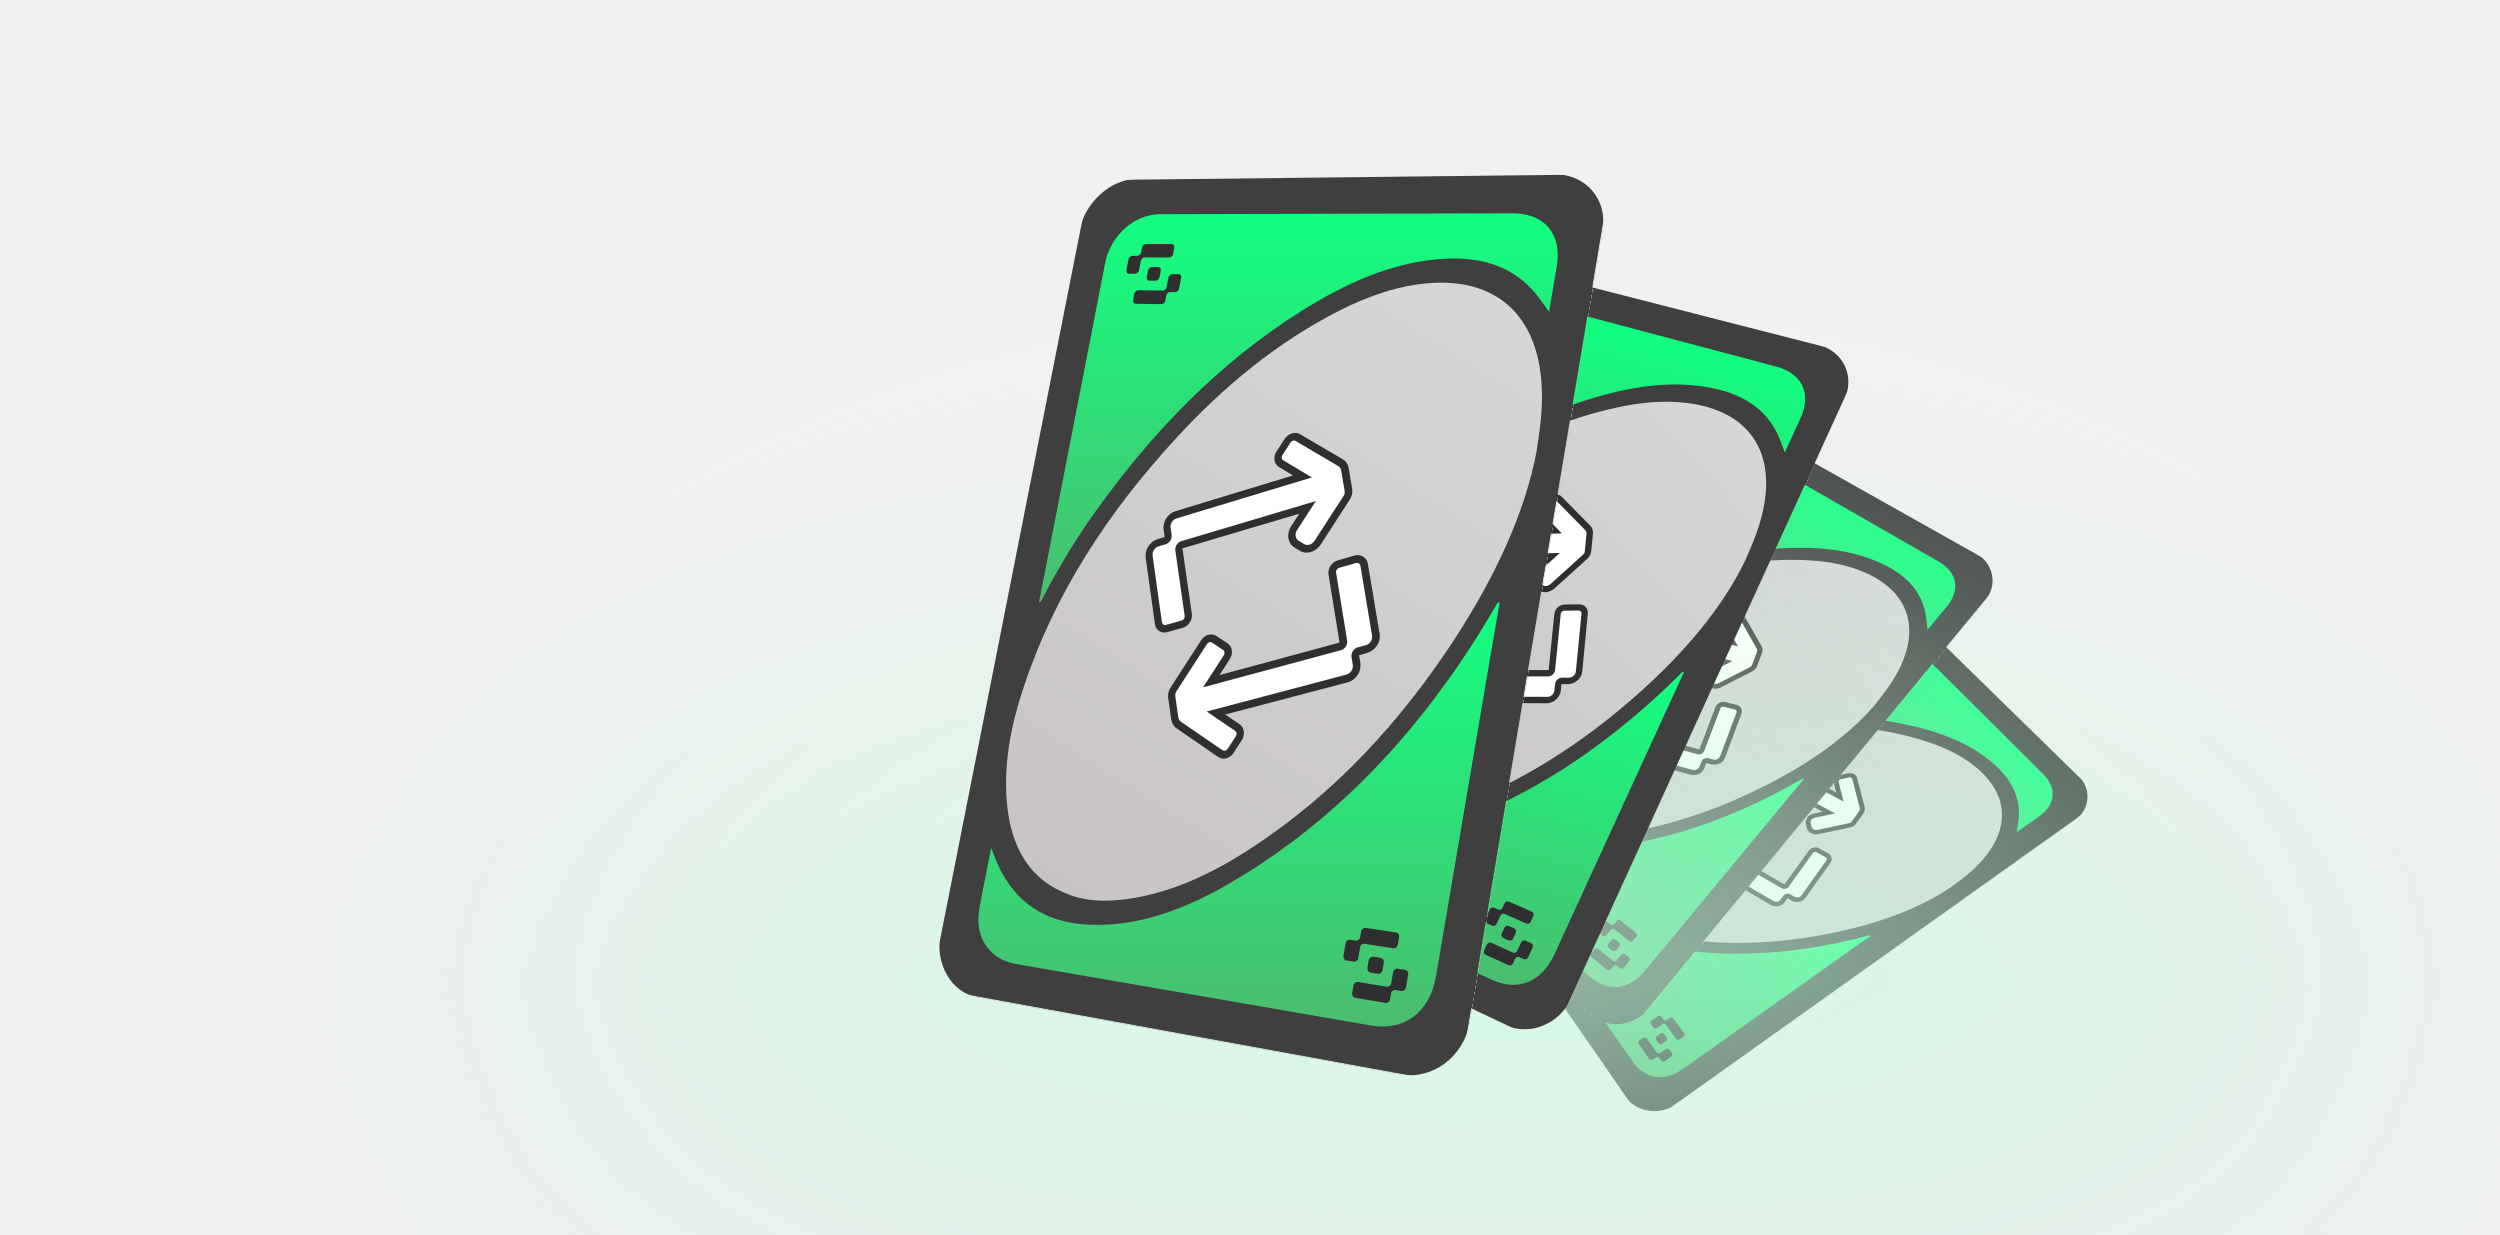
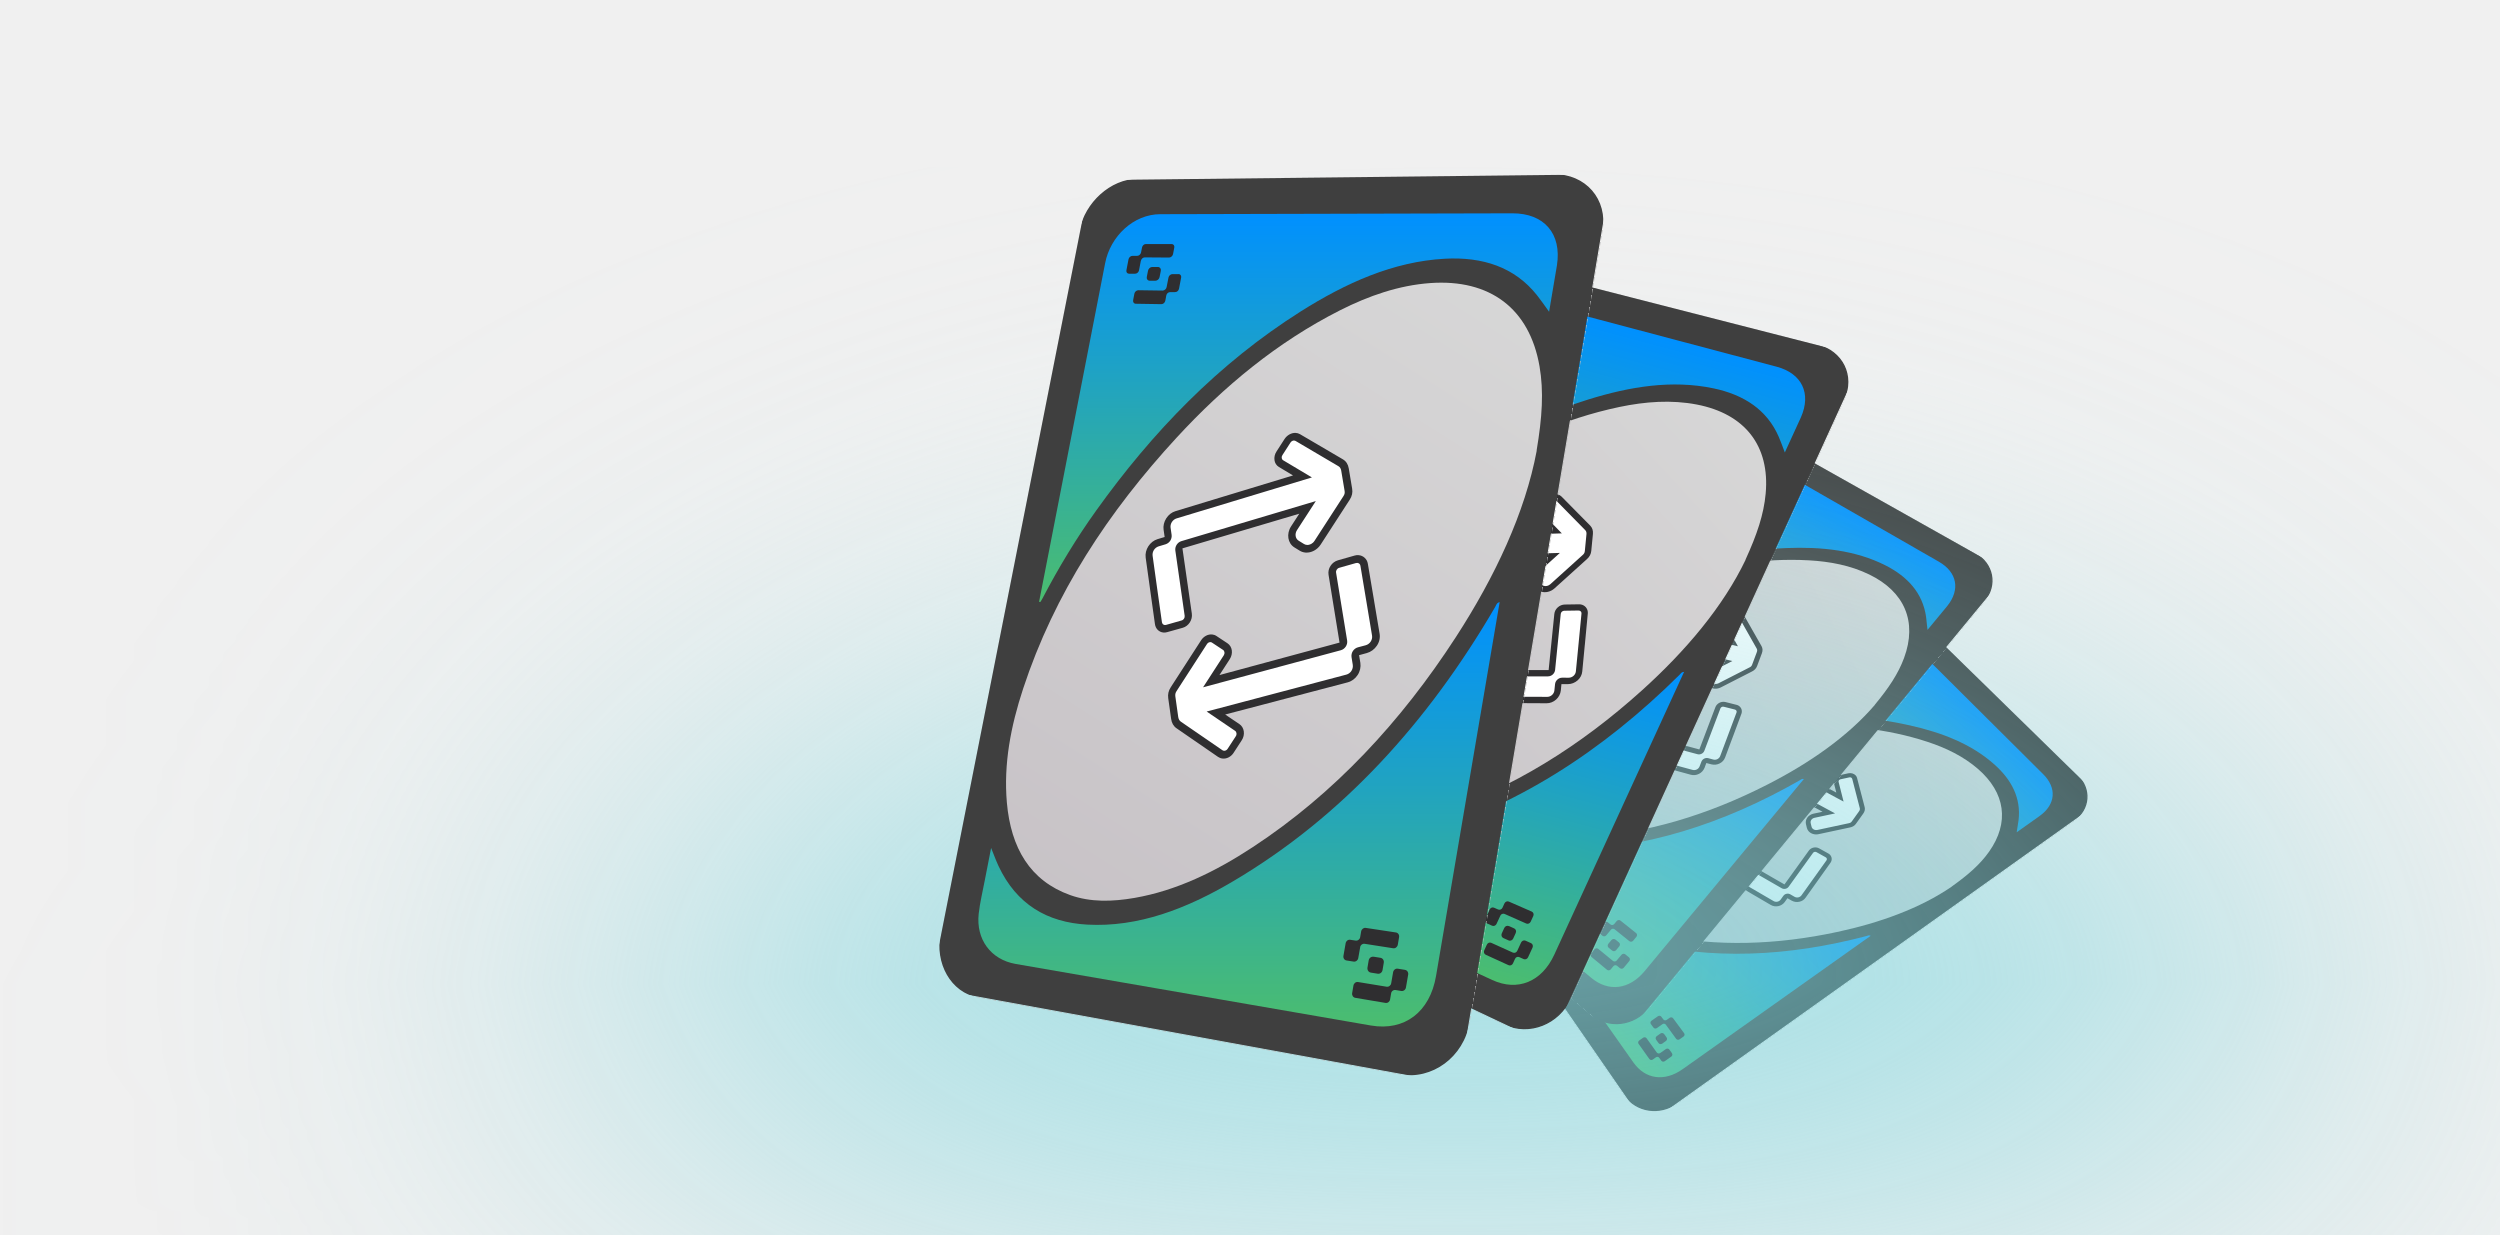
<svg xmlns="http://www.w3.org/2000/svg" xmlns:xlink="http://www.w3.org/1999/xlink" width="474" height="234" fill="none">
  <style>.B{fill:#fff}.C{fill:#2f2e30}.D{color-interpolation-filters:sRGB}.E{flood-opacity:0}.F{stroke:#fff}.G{fill:#3f3f3f}.H{stroke-width:.253}</style>
  <g clip-path="url(#W)">
    <mask id="A" maskUnits="userSpaceOnUse" x="279" y="111" width="117" height="100">
      <path d="M359.578 113.493l34.287 33.514c2.621 2.564 2.361 6.377-.613 8.495l-75.301 53.647c-3.262 2.326-7.688 1.658-9.844-1.461l-28.078-40.61c-1.758-2.54-.76-6.186 2.199-8.168l68.54-45.92c2.723-1.827 6.656-1.612 8.809.493l.001.01z" class="B F H" />
    </mask>
    <g mask="url(#A)">
      <g filter="url(#E)" class="G">
        <path d="M396.898 149.974l-39.806-38.919c-.774-.756-2.191-.828-3.168-.174l-75.116 50.321c-1.073.721-1.434 2.038-.807 2.941l32.594 47.157c.79 1.143 2.388 1.387 3.575.543l82.522-58.794c1.077-.765 1.162-2.148.206-3.085v.01z" />
      </g>
      <path d="M370.046 168.107c-6 4.109-13.659 6.874-21.785 8.608-11.404 2.434-22.691 2.839-33.65.569-5.072-1.048-9.794-2.689-13.793-5.505-2.106-1.487-3.931-3.207-5.001-5.459-2.103-4.44-1.003-8.671 2.37-12.699 2.875-3.428 6.564-5.919 10.608-7.96 10.33-5.215 21.361-7.468 32.945-7.948 8.043-.331 15.996.413 23.71 2.938 3.538 1.163 6.818 2.755 9.561 5.126 5.21 4.515 6.024 10.164 2.128 15.69-1.688 2.394-3.922 4.366-7.093 6.621v.019z" fill="url(#J)" />
      <path d="M317.17 139.883l2.27-1.525 30.691-20.674c2.626-1.79 6.336-1.685 8.511.499l28.742 28.6c2.607 2.587 2.387 5.696-.6 7.878l-4.42 3.142.358-2.321c.481-4.145-1.302-7.597-4.535-10.496-4.457-3.989-10.072-6.095-16.024-7.441-10.999-2.482-21.958-2.254-32.898-.445-3.93.648-7.773 1.602-11.561 2.793-.146.045-.287.075-.433.11l-.106-.125.005.005z" fill="url(#K)" />
      <path d="M354.681 177.432l-1.062.75-34.588 24.531c-3.431 2.434-7.068 1.944-9.339-1.271l-23.932-33.964c-1.67-2.377-1.234-5.249 1.081-7.102 1.007-.805 2.13-1.485 3.202-2.215l3.17-2.133-.865 2.063c-1.673 4.612-.62 8.583 2.445 12.011 3.919 4.377 9.372 6.806 15.453 8.367 14.168 3.64 28.84 2.9 43.682-1.008.218-.058.42-.219.748-.034l.005.005z" fill="url(#L)" />
      <path d="M317 199.681l-.493-.684c-.148-.205-.443-.243-.664-.092l-1.057.745c-.216.156-.511.109-.659-.096l-1.944-2.707c-.148-.205-.437-.237-.654-.091l-.725.514c-.217.156-.278.438-.13.643l2.047 2.877a.47.47 0 0 0 .653.091l.587-.415a.45.45 0 0 1 .639.105l.382.534c.147.205.447.248.664.092l1.23-.868c.216-.156.272-.443.124-.648zm-1.814-5.495c.216-.156.511-.109.654.091l1.958 2.683c.147.205.442.242.663.091l.726-.514c.216-.156.272-.443.12-.643l-2.085-2.828c-.142-.2-.437-.237-.654-.092l-.552.392a.47.47 0 0 1-.654-.091l-.376-.51c-.143-.2-.438-.237-.649-.086l-1.216.854c-.216.155-.262.433-.115.628l.488.67c.143.199.437.237.654.091l1.048-.736h-.01zm.331 1.865l.468.649c.157.215.097.517-.134.677l-.696.496c-.231.16-.541.117-.689-.097l-.473-.655c-.152-.21-.092-.512.134-.677l.692-.49c.23-.161.535-.113.688.097h.01zm39.732-71.495l-.504-.503c-.146-.156-.421-.173-.608-.046l-.924.622c-.192.132-.462.11-.613-.041l-1.949-2.007c-.146-.146-.416-.168-.604-.041l-.63.429c-.187.127-.225.356-.079.502l2.055 2.122c.151.151.416.168.608.036l.51-.348a.46.46 0 0 1 .589.055l.388.387c.141.161.416.178.608.046l1.073-.73c.192-.132.22-.351.074-.507l.006.024zm-1.997-4.163c.187-.127.462-.11.603.041l1.959 1.988c.151.151.426.168.613.041l.63-.429c.188-.127.221-.352.07-.503l-2.089-2.088c-.136-.156-.411-.173-.599-.046l-.485.325c-.188.127-.463.11-.604-.041l-.377-.378c-.146-.146-.416-.168-.604-.04l-1.063.72c-.187.127-.216.347-.07.493l.494.493c.141.151.411.173.598.046l.909-.617.015-.005zm.42 1.422l.478.478c.151.161.113.4-.084.537l-.611.409c-.197.137-.486.114-.642-.042l-.478-.478c-.147-.165-.114-.4.088-.531l.611-.41c.197-.136.487-.114.638.037z" class="C" />
      <path d="M325.151 152.26a.73.73 0 0 1-.001-.916l2.539-3.365 2.123-2.807a1.51 1.51 0 0 1 1.865-.405l.745.402a.51.51 0 0 0 .624-.14l.505-.677c.199-.269.507-.456.858-.535a1.44 1.44 0 0 1 1.007.13l13.422 7.176-.702-2.791c-.105-.429.206-.862.708-.97l1.685-.366c.345-.074.715.029.928.27.085.085.137.194.17.313l1.442 5.544c.077.295.007.607-.191.896l-1.382 1.936c-.198.278-.459.438-.819.516l-6.013 1.282c-.526.114-1.084-.053-1.403-.429-.121-.141-.209-.305-.248-.477l-.166-.7c-.155-.661.332-1.328 1.082-1.484l2.804-.6-13.28-7.196a.52.52 0 0 0-.628.135l-4.557 6.077c-.289.379-.853.501-1.256.269l-1.641-.916a.8.8 0 0 1-.221-.182l.001.01z" class="B" />
      <path d="M351.095 147.525a.4.4 0 0 1 .088.155l1.433 5.543c.054.207-.004.406-.131.584l-1.383 1.936c-.132.183-.281.282-.52.329l-6.008 1.287c-.371.078-.731-.044-.939-.29-.081-.09-.137-.194-.165-.318l-.166-.699c-.105-.439.221-.886.722-.995l3.906-.834-14.225-7.692a1.01 1.01 0 0 0-1.251.275l-4.557 6.076c-.141.193-.424.253-.628.135l-1.636-.911c-.044-.025-.079-.051-.11-.091-.106-.125-.111-.311-.003-.46l2.544-3.379 2.118-2.803a1.01 1.01 0 0 1 1.247-.27l.745.402a1.01 1.01 0 0 0 1.246-.27l.506-.677a1.01 1.01 0 0 1 1.247-.27l14.366 7.691-.944-3.738c-.054-.217.101-.433.355-.485l1.684-.366a.5.5 0 0 1 .469.136m.736-.505c-.328-.356-.876-.513-1.397-.405l-1.685.366c-.36.079-.663.271-.867.545a1.07 1.07 0 0 0-.19.906l.461 1.844-12.483-6.665c-.397-.217-.874-.274-1.341-.169s-.877.353-1.147.714l-.505.676-.746-.402c-.81-.438-1.925-.199-2.483.54l-2.113 2.798-.01.01-2.534 3.359c-.326.428-.326.981-.002 1.372.091.11.201.201.331.273l1.636.921c.611.345 1.459.162 1.889-.409l4.556-6.087 12.342 6.696-1.705.365c-.998.213-1.645 1.101-1.44 1.974l.166.7a1.5 1.5 0 0 0 .331.645c.43.497 1.17.722 1.872.575l6.018-1.287c.482-.1.848-.334 1.107-.705l1.383-1.936c.273-.384.36-.803.256-1.203l-1.448-5.548c-.043-.168-.131-.332-.257-.468l.005.005z" class="C" />
      <path d="M319.731 167.344a.74.74 0 0 1-.146-.327l-1.056-5.72c-.052-.3.027-.611.245-.899l1.446-1.92c.204-.274.464-.433.81-.507l6.315-1.362c.345-.074.701.034.903.284a.73.73 0 0 1 .156.318l.305 1.487c.045.217-.008.431-.15.623a.99.99 0 0 1-.592.371l-3.224.686 13.333 7.668c.218.123.511.062.652-.139l4.631-6.423c.283-.394.867-.515 1.305-.278l1.745.973c.089.051.169.112.24.192.243.281.258.668.036.971l-2.557 3.584-2.175 3.051a1.54 1.54 0 0 1-1.977.417l-.797-.462c-.109-.062-.232-.08-.358-.054s-.233.092-.304.192l-.524.736c-.434.605-1.325.791-1.972.411l-13.494-7.867.558 2.904c.086.448-.25.904-.751 1.013l-1.7.361c-.355.073-.711-.044-.909-.299l.006.015z" class="B" />
      <path d="M346.279 162.64c.116.136.131.332.018.486l-2.567 3.593-2.171 3.037c-.288.408-.882.529-1.32.273l-.796-.463c-.433-.251-1.022-.125-1.315.278l-.528.73c-.293.404-.882.53-1.315.278l-14.395-8.377.742 3.879c.045.227-.125.457-.378.509l-1.7.361c-.18.039-.358-.025-.454-.15a.42.42 0 0 1-.078-.163l-1.061-5.715c-.035-.206.029-.401.166-.588l1.446-1.92a.83.83 0 0 1 .52-.328l6.32-1.358c.181-.039.354.02.455.14.04.04.061.1.073.159l.304 1.487c.045.217-.12.442-.368.499l-4.305.922 14.239 8.202c.432.251 1.022.125 1.31-.274l4.63-6.432c.141-.202.434-.262.652-.139l1.746.973c.044.026.084.056.115.096m.745-.523c-.096-.116-.217-.217-.356-.289l-1.745-.973c-.318-.175-.687-.229-1.057-.151s-.683.28-.886.564l-4.63 6.422-12.432-7.138 2.138-.457c.36-.078.678-.275.886-.554a1.15 1.15 0 0 0 .219-.934l-.304-1.487c-.035-.178-.117-.337-.229-.477-.308-.366-.837-.532-1.358-.423l-6.31 1.357a1.77 1.77 0 0 0-1.103.69l-1.447 1.92c-.288.379-.4.792-.325 1.201l1.051 5.714a1.11 1.11 0 0 0 .224.491c.299.385.838.561 1.364.448l1.699-.36c.365-.074.683-.281.896-.564s.296-.628.229-.954l-.376-1.929 12.589 7.353c.418.246.925.324 1.422.22a2.01 2.01 0 0 0 1.208-.766l.524-.735.801.458c.423.241.929.319 1.431.219s.93-.376 1.203-.77l2.171-3.046.009-.01 2.553-3.589c.321-.452.295-1.04-.064-1.456l.005.005z" class="C" />
    </g>
  </g>
  <g clip-path="url(#X)">
    <mask id="B" maskUnits="userSpaceOnUse" x="259" y="78" width="119" height="117">
      <path d="M329.224 79.493l45.229 25.431c3.458 1.946 4.255 6.004 1.74 9.052l-63.69 77.171c-2.759 3.346-7.572 3.887-10.7 1.23l-40.726-34.587c-2.55-2.163-2.527-6.254.01-9.154l58.787-67.201c2.334-2.672 6.506-3.55 9.347-1.952l.003.01z" class="B F H" />
    </mask>
    <g mask="url(#B)">
      <g filter="url(#F)" class="G">
        <path d="M378.455 107.175l-52.512-29.534c-1.022-.573-2.524-.252-3.361.706l-64.428 73.644c-.92 1.053-.928 2.531-.02 3.3l47.281 40.166c1.146.974 2.885.781 3.89-.434l69.796-84.576c.911-1.1.612-2.57-.649-3.282l.003.01z" />
      </g>
      <path d="M355.465 133.653c-5.122 5.975-12.353 11.011-20.362 15.1-11.24 5.739-22.925 9.324-35.016 10.02-5.597.325-10.992-.068-15.961-1.892-2.619-.964-5.008-2.25-6.757-4.305-3.442-4.052-3.478-8.783-1.08-13.938 2.046-4.39 5.204-8.027 8.86-11.293 9.337-8.345 20.238-13.79 32.213-17.537 8.314-2.599 16.837-4.049 25.607-3.57 4.025.226 7.9.971 11.431 2.681 6.711 3.26 9.145 8.937 6.62 15.806-1.095 2.975-2.877 5.662-5.561 8.907l.006.021z" fill="url(#M)" />
      <path d="M292.285 118.959l1.946-2.23 26.292-30.208c2.243-2.607 6.151-3.536 9.036-1.862l38.057 21.846c3.45 1.975 4.091 5.286 1.58 8.403l-3.741 4.523-.276-2.527c-.659-4.467-3.489-7.576-7.68-9.701-5.777-2.922-12.237-3.551-18.836-3.291-12.192.487-23.585 3.794-34.515 8.751-3.926 1.778-7.676 3.851-11.302 6.157-.14.088-.279.159-.422.237l-.146-.101.007.003z" fill="url(#N)" />
      <path d="M342.015 147.704l-.9 1.082-29.286 35.331c-2.904 3.506-6.844 4.012-10.119 1.287l-34.53-28.801c-2.412-2.016-2.761-5.141-.859-7.726.827-1.124 1.81-2.149 2.726-3.213l2.717-3.117c-.131.936-.262 1.669-.327 2.399-.456 5.29 1.756 9.146 5.921 11.87 5.322 3.478 11.703 4.49 18.496 4.418 15.831-.164 30.962-5.046 45.381-13.289.213-.121.378-.346.773-.244l.007.003z" fill="url(#O)" />
      <path d="M308.856 181.516l-.708-.577c-.212-.173-.53-.129-.719.091l-.897 1.075c-.182.223-.504.256-.716.084l-2.79-2.286c-.212-.172-.524-.125-.709.088l-.614.741c-.183.223-.167.536.044.708l2.945 2.434c.212.173.531.129.709-.088l.497-.598c.182-.224.486-.242.698-.069l.549.452c.211.172.537.133.719-.091l1.043-1.251c.182-.224.16-.54-.051-.713zm-3.435-5.236c.182-.223.504-.257.709-.088l2.798 2.256c.212.173.531.13.72-.09l.614-.741c.183-.223.16-.539-.055-.706l-2.971-2.372c-.205-.169-.524-.126-.709.088l-.468.564c-.179.217-.497.26-.709.087l-.536-.427c-.205-.169-.524-.125-.702.092l-1.032 1.233c-.183.223-.153.526.055.689l.698.563c.205.169.524.125.709-.088l.889-1.062-.01.002zm.867 1.858l.671.547c.225.181.246.514.05.746l-.59.713c-.196.232-.531.274-.746.091l-.678-.551c-.218-.177-.24-.51-.05-.746l.586-.706c.196-.232.528-.268.746-.092l.011-.002zm21.51-85.867l-.667-.385c-.197-.122-.489-.063-.649.123l-.791.908c-.165.192-.453.244-.653.129l-2.6-1.552c-.194-.112-.482-.059-.642.126l-.539.624c-.16.185-.136.436.058.547l2.743 1.643c.2.115.482.059.646-.133l.435-.507a.5.5 0 0 1 .631-.107l.514.297c.193.128.485.069.649-.123l.917-1.064c.164-.192.132-.429-.065-.551l.013.024zm-3.256-3.792c.161-.186.453-.244.643-.126l2.604 1.529c.2.116.492.057.653-.129l.538-.624c.161-.186.132-.429-.068-.545l-2.769-1.598c-.186-.124-.478-.065-.638.12l-.417.476c-.161.186-.453.244-.642.126l-.501-.289c-.193-.112-.482-.059-.642.126l-.909 1.051c-.161.185-.129.423.065.535l.653.377c.19.118.479.065.639-.12l.777-.9.014-.009zm.839 1.368l.634.366c.203.126.23.386.063.584l-.524.599c-.168.198-.477.256-.684.136l-.634-.366c-.199-.132-.23-.386-.056-.58l.524-.599c.168-.198.477-.256.677-.14z" class="C" />
      <path d="M304.093 129.662a.79.79 0 0 1-.256-.957l1.711-4.229 1.433-3.529c.286-.695 1.103-1.125 1.836-.946l.892.212a.55.55 0 0 0 .612-.321l.339-.849c.132-.337.402-.619.746-.8s.732-.235 1.09-.146l16.04 3.741-1.516-2.72c-.229-.419-.025-.959.469-1.213l1.659-.854c.34-.174.756-.17 1.045.022.114.066.199.165.266.28l3.061 5.391c.163.288.177.633.051.99l-.903 2.411c-.129.347-.356.587-.711.77l-5.927 3.024c-.518.266-1.148.247-1.586-.056a1.2 1.2 0 0 1-.393-.429l-.37-.685c-.347-.647-.025-1.482.715-1.855l2.764-1.412-15.899-3.803a.56.56 0 0 0-.618.317l-3.062 7.629c-.195.477-.751.762-1.237.633l-1.972-.498c-.102-.024-.192-.068-.282-.128l.003.01z" class="B" />
      <path d="M329.89 117.445a.45.45 0 0 1 .134.137l3.051 5.393c.115.202.11.426.027.648l-.903 2.411a.83.83 0 0 1-.452.489l-5.92 3.029c-.365.185-.777.158-1.063-.04a.76.76 0 0 1-.261-.286l-.37-.686c-.232-.429-.017-.987.477-1.241l3.848-1.967-17.024-4.056c-.493-.116-1.039.167-1.231.638l-3.061 7.629c-.094.24-.372.383-.619.317l-1.965-.495a.37.37 0 0 1-.141-.064c-.146-.101-.203-.295-.131-.481l1.712-4.244 1.429-3.523c.188-.465.734-.748 1.227-.632l.892.212c.494.116 1.04-.167 1.228-.631l.339-.85c.188-.464.734-.747 1.227-.631l17.172 4.015-2.033-3.643c-.118-.211-.016-.481.234-.606l1.659-.854a.54.54 0 0 1 .528.01m.628-.733c-.443-.281-1.06-.292-1.574-.032l-1.659.854c-.354.183-.617.469-.753.812s-.112.702.054 1l.999 1.799-14.916-3.471a2.08 2.08 0 0 0-1.449.199c-.46.241-.818.615-.999 1.067l-.339.849-.892-.211c-.969-.231-2.068.331-2.444 1.26l-1.426 3.517-.007.013-1.708 4.221c-.222.538-.066 1.117.382 1.434a1.26 1.26 0 0 0 .422.194l1.968.504c.736.189 1.571-.24 1.86-.957l3.059-7.639 14.776 3.542-1.679.86c-.984.502-1.411 1.612-.953 2.466l.37.686a1.64 1.64 0 0 0 .526.582c.589.398 1.426.427 2.118.076l5.931-3.031c.476-.239.792-.587.96-1.046l.903-2.412c.178-.478.151-.94-.069-1.329l-3.068-5.395c-.092-.163-.23-.31-.4-.416l.007.004z" class="C" />
      <path d="M302.651 146.948a.81.81 0 0 1-.244-.301l-2.706-5.683c-.138-.299-.142-.647.004-1.009l.975-2.412c.136-.343.363-.583.704-.757l6.22-3.192c.34-.174.742-.162 1.024.043.106.078.195.172.252.289l.735 1.469c.107.214.112.453.018.693a1.07 1.07 0 0 1-.516.554l-3.177 1.62 16.085 4.281a.55.55 0 0 0 .643-.328l3.041-8.011c.186-.491.763-.781 1.287-.656l2.097.528a1.02 1.02 0 0 1 .305.134c.332.226.457.626.309 1.005l-1.669 4.463-1.419 3.798c-.285.755-1.157 1.203-1.95.99l-.962-.26c-.132-.034-.265-.019-.39.044s-.218.161-.263.286l-.342.915a1.66 1.66 0 0 1-1.946.983l-16.311-4.444 1.398 2.879c.215.445-.008 1.016-.502 1.27l-1.675.853c-.351.176-.756.153-1.035-.058l.01.014z" class="B" />
      <path d="M329.087 134.595a.42.42 0 0 1 .155.503l-1.677 4.475-1.419 3.783a1.1 1.1 0 0 1-1.303.654l-.962-.26a1.11 1.11 0 0 0-1.296.659l-.348.911a1.11 1.11 0 0 1-1.297.659l-17.394-4.725 1.862 3.847c.111.225-.003.513-.253.638l-1.675.853c-.178.092-.382.075-.517-.029-.05-.037-.092-.087-.128-.149l-2.709-5.677c-.094-.206-.083-.427.008-.661l.975-2.412c.093-.224.222-.369.451-.489l6.227-3.189c.177-.091.374-.079.514.019.053.03.092.087.12.145l.736 1.47c.107.213-.002.496-.246.625l-4.241 2.169 17.181 4.585c.523.142 1.104-.155 1.293-.652l3.039-8.021c.091-.251.379-.396.643-.328l2.097.528c.054.014.104.035.147.068m.632-.756c-.133-.093-.287-.166-.452-.202l-2.097-.528a1.65 1.65 0 0 0-1.148.138c-.365.185-.635.484-.768.837l-3.041 8.011-14.996-3.98 2.107-1.076c.355-.183.632-.478.771-.827s.13-.718-.032-1.039l-.735-1.469a1.18 1.18 0 0 0-.372-.434c-.425-.296-1.024-.321-1.539-.062l-6.216 3.186c-.466.237-.775.572-.959 1.03l-.975 2.413c-.195.477-.196.94-.003 1.346l2.699 5.679c.085.176.209.331.371.45.421.319 1.033.353 1.551.087l1.676-.853a1.61 1.61 0 0 0 .778-.84c.143-.355.134-.74-.027-1.061l-.933-1.912 15.22 4.161c.506.14 1.057.079 1.547-.169s.86-.658 1.049-1.139l.341-.915.966.254a2.24 2.24 0 0 0 1.557-.171c.497-.244.867-.654 1.042-1.142l1.416-3.793.007-.012 1.663-4.467c.209-.562.017-1.17-.475-1.505l.007.004z" class="C" />
    </g>
  </g>
  <g filter="url(#G)">
    <ellipse cx="275.5" cy="240.866" rx="167.5" ry="101.5" fill="url(#P)" />
  </g>
  <g clip-path="url(#Y)">
    <mask id="C" maskUnits="userSpaceOnUse" x="220" y="49" width="131" height="147">
      <path d="M281.884 49.384l62.674 16.031c4.792 1.227 7.062 5.858 5.016 10.34L297.777 189.24c-2.243 4.919-7.865 7.123-12.488 4.933l-60.206-28.509c-3.768-1.782-5.061-6.716-2.941-11.028l49.11-99.896c1.949-3.971 6.689-6.374 10.626-5.367l.006.011z" class="B F H" />
    </mask>
    <g mask="url(#C)">
      <g filter="url(#H)" class="G">
        <path d="M350.105 66.835l-72.768-18.622c-1.415-.36-3.12.511-3.82 1.934l-53.824 109.475c-.768 1.566-.301 3.349 1.041 3.981l69.899 33.114c1.695.802 3.727.009 4.544-1.778l56.762-124.372c.742-1.619-.092-3.293-1.841-3.743l.007.011z" />
      </g>
      <path d="M330.962 106.139c-4.24 8.848-11.323 17.246-19.649 24.755-11.683 10.538-24.599 18.625-38.935 23.366-6.634 2.197-13.258 3.465-19.831 2.872-3.465-.317-6.757-1.095-9.526-3.005-5.454-3.769-7.023-9.455-5.798-16.437 1.046-5.946 3.676-11.345 7.025-16.458 8.551-13.062 19.922-23.137 33.133-31.513 9.175-5.812 18.971-10.309 29.687-12.562 4.919-1.027 9.826-1.38 14.63-.46 9.134 1.76 13.896 7.812 13.073 16.898-.359 3.936-1.638 7.746-3.823 12.521l.014.023z" fill="url(#Q)" />
      <path d="M250.137 108.831l1.623-3.314 21.915-44.862c1.86-3.863 6.267-6.243 10.281-5.158l52.88 14.028c4.792 1.265 6.632 5.046 4.614 9.61l-3.046 6.654c-.432-1.133-.761-2.059-1.147-2.954-2.235-5.167-6.647-7.998-12.38-9.204-7.899-1.655-15.881-.328-23.745 2.115-14.525 4.52-27.177 12.179-38.74 21.675-4.155 3.409-8.002 7.116-11.625 11.062-.14.151-.284.282-.431.422l-.209-.075.01.002z" fill="url(#R)" />
      <path d="M319.3 127.401l-.735 1.593-23.867 51.998c-2.366 5.159-6.947 7.04-11.77 4.815l-50.877-23.542c-3.555-1.65-4.983-5.301-3.528-9.027.633-1.621 1.487-3.172 2.247-4.749l2.265-4.63c.144 1.169.224 2.094.381 2.994 1.157 6.517 5.066 10.447 10.961 12.384 7.531 2.471 15.542 1.631 23.7-.648 19.011-5.305 35.657-16.067 50.362-30.646.216-.215.343-.539.851-.544l.01.002z" fill="url(#S)" />
      <path d="M290.279 178.818l-1.038-.466c-.311-.14-.681.015-.838.341l-.732 1.584c-.148.327-.524.471-.835.332l-4.098-1.852c-.31-.14-.671.018-.825.335l-.501 1.09c-.148.328-.028.699.282.839l4.332 1.98c.311.14.68-.016.826-.335l.404-.88c.148-.328.508-.448.819-.308l.806.366c.311.14.69-.013.838-.341l.852-1.844c.147-.327.019-.701-.292-.841zm-5.826-5.197c.147-.328.524-.472.825-.334l4.098 1.814c.311.139.681-.016.837-.341l.501-1.091c.148-.327.019-.701-.294-.832l-4.343-1.899c-.302-.137-.671.018-.826.335l-.381.83c-.145.319-.515.475-.826.335l-.783-.342c-.302-.137-.671.018-.816.337l-.845 1.818c-.148.328-.015.684.289.812l1.022.453c.301.137.671-.018.826-.335l.728-1.566-.012.006zm1.642 1.957l.985.443c.329.145.462.538.301.881l-.48 1.049c-.162.343-.552.502-.87.351l-.994-.445c-.32-.143-.453-.536-.301-.882l.478-1.04c.161-.343.549-.493.869-.351l.012-.006zM284.29 65.232l-.927-.249c-.276-.083-.609.082-.742.357l-.66 1.349a.67.67 0 0 1-.745.366l-3.631-1.03c-.27-.072-.6.084-.733.36l-.447.926c-.133.275-.023.568.246.641l3.834 1.093c.278.075.599-.084.735-.368l.36-.751c.136-.284.459-.414.726-.333l.714.191c.274.092.606-.073.742-.357l.76-1.576c.136-.284.021-.56-.255-.643l.023.025zm-5.142-3.516c.133-.275.466-.44.732-.359l3.63 1.001c.278.075.611-.091.744-.366l.447-.926c.134-.275.021-.56-.257-.634l-3.85-1.032c-.265-.09-.597.075-.731.351l-.348.707c-.134.275-.466.44-.733.359l-.696-.186c-.269-.072-.599.084-.733.359l-.755 1.559c-.134.275-.019.551.25.623l.909.244c.267.081.597-.076.731-.351l.646-1.334.014-.015zm1.449 1.378l.882.236c.285.086.402.39.264.683l-.437.891a.71.71 0 0 1-.78.385l-.881-.236c-.283-.095-.402-.39-.255-.681l.438-.891c.138-.293.491-.462.769-.387z" class="C" />
      <path d="M267.809 117.909c-.424-.161-.678-.587-.618-1.07l.697-5.644.587-4.713c.119-.928.965-1.71 1.905-1.731l1.143-.033a.68.68 0 0 0 .633-.584l.135-1.132c.05-.448.284-.875.64-1.203s.806-.519 1.265-.528l20.524-.67-2.703-2.788c-.412-.43-.339-1.146.173-1.611l1.722-1.564c.354-.32.856-.449 1.266-.311.158.042.292.135.41.251l5.426 5.505c.289.294.418.705.381 1.176l-.309 3.195c-.044.459-.24.821-.608 1.156l-6.162 5.555c-.538.487-1.303.668-1.929.444-.236-.082-.449-.215-.611-.39l-.666-.706c-.627-.667-.509-1.775.262-2.464l2.873-2.593-20.373.551a.7.7 0 0 0-.643.581l-1.225 10.175c-.081.638-.659 1.161-1.286 1.163l-2.535.036c-.13.003-.253-.02-.381-.064l.007.011z" class="B" />
      <path d="M294.932 94.874c.075.02.142.066.207.121l5.414 5.511c.203.205.27.477.241.771l-.31 3.195a1.04 1.04 0 0 1-.385.735l-6.153 5.557c-.38.341-.884.442-1.292.295a.95.95 0 0 1-.408-.26l-.666-.706c-.418-.442-.339-1.184.174-1.649l4-3.61-21.81.608a1.37 1.37 0 0 0-1.277 1.165l-1.225 10.175a.67.67 0 0 1-.643.582l-2.526.039c-.07 0-.128-.006-.19-.033-.209-.074-.34-.289-.314-.536l.692-5.664.585-4.704a1.36 1.36 0 0 1 1.274-1.156l1.142-.033c.632-.019 1.198-.537 1.275-1.157l.134-1.132c.077-.62.643-1.137 1.274-1.156l21.976-.705-3.624-3.731c-.211-.217-.175-.574.086-.806l1.722-1.564c.184-.167.437-.222.639-.158m.52-1.085c-.624-.195-1.37-.009-1.906.469l-1.722 1.564c-.368.335-.592.764-.645 1.221s.092.882.388 1.187l1.783 1.843-19.082.633c-.611.015-1.206.27-1.682.708s-.786 1.005-.858 1.607l-.134 1.132-1.142.033a2.72 2.72 0 0 0-2.537 2.306l-.582 4.696-.005.017-.695 5.636c-.093.719.281 1.365.923 1.603a1.56 1.56 0 0 0 .571.097l2.533-.028a2.04 2.04 0 0 0 1.931-1.753l1.218-10.186 18.938-.502-1.745 1.577c-1.023.922-1.179 2.396-.352 3.278l.666.706c.225.239.496.415.823.531.837.29 1.854.054 2.574-.591l6.165-5.564c.496-.442.765-.963.818-1.571l.309-3.195c.061-.634-.121-1.181-.511-1.578l-5.436-5.507a1.48 1.48 0 0 0-.616-.372l.01.002z" class="C" />
      <path d="M271.652 139.191c-.153-.059-.285-.161-.391-.283l-5.092-5.971c-.263-.316-.38-.733-.32-1.216l.395-3.22c.053-.456.249-.818.603-1.138l6.46-5.852c.354-.319.842-.433 1.248-.278.153.06.29.144.396.267l1.359 1.532c.199.223.282.509.246.829-.034.311-.193.607-.442.833l-3.304 2.976 20.752-.034c.339-.004.639-.272.668-.603l1.078-10.629c.066-.651.667-1.187 1.338-1.205l2.695-.041c.14 0 .274.017.411.063a1.03 1.03 0 0 1 .697 1.11l-.57 5.913-.484 5.033c-.099 1-1.005 1.822-2.029 1.821l-1.242-.003c-.169.001-.325.063-.456.179s-.21.264-.224.429l-.116 1.213a2.07 2.07 0 0 1-2.027 1.812l-21.076-.09 2.612 3.017c.402.466.318 1.225-.194 1.691l-1.743 1.567c-.366.326-.86.429-1.264.265l.016.013z" class="B" />
      <path d="M299.502 115.785a.52.52 0 0 1 .348.555l-.575 5.931-.488 5.012c-.06.672-.673 1.214-1.358 1.21l-1.242-.003c-.676-.002-1.279.542-1.349 1.211l-.125 1.21c-.07.669-.673 1.214-1.349 1.212l-22.471-.078 3.483 4.033c.206.234.163.618-.098.85l-1.743 1.567c-.184.168-.435.213-.632.132a.58.58 0 0 1-.201-.138l-5.095-5.962c-.18-.218-.237-.488-.203-.799l.395-3.219c.04-.3.148-.516.386-.735l6.469-5.85c.184-.167.426-.215.625-.143.074.02.139.075.192.136l1.36 1.533c.199.222.158.598-.094.832l-4.408 3.981 22.17-.023a1.38 1.38 0 0 0 1.347-1.202l1.071-10.64c.029-.332.33-.6.668-.603l2.696-.041c.07 0 .137.009.2.035m.517-1.114a1.58 1.58 0 0 0-.61-.098l-2.696.041a2.05 2.05 0 0 0-1.337.536c-.38.341-.609.789-.655 1.257l-1.078 10.628-19.342.046 2.19-1.976c.368-.334.607-.779.662-1.245s-.076-.906-.374-1.24l-1.359-1.532c-.16-.184-.364-.314-.589-.403-.607-.219-1.337-.056-1.873.422l-6.457 5.843c-.485.435-.749.939-.823 1.55l-.396 3.219c-.081.638.068 1.196.431 1.623l5.082 5.968c.16.184.359.332.593.423.61.248 1.358.09 1.896-.397l1.743-1.567c.377-.333.609-.789.666-1.263s-.077-.935-.376-1.269l-1.74-2.002 19.671.1c.655.006 1.299-.246 1.809-.702s.824-1.07.896-1.71l.116-1.213 1.244-.005c.657-.003 1.301-.254 1.821-.709s.833-1.067.886-1.712l.481-5.024.005-.017.561-5.916c.07-.744-.357-1.415-1.057-1.659l.009.003z" class="C" />
    </g>
  </g>
  <mask id="D" maskUnits="userSpaceOnUse" x="178" y="33" width="126" height="171">
    <path d="M215.641 34.065l78.887-.899c6.033-.067 10.167 4.671 9.172 10.597l-25.195 150.03c-1.089 6.502-7.016 10.874-13.154 9.753l-79.918-14.58c-5.001-.91-8.082-6.314-6.945-12.061L204.807 43.73c1.042-5.293 5.868-9.62 10.823-9.676l.011.011z" stroke-width=".3" class="B F" />
  </mask>
  <g mask="url(#D)">
    <g filter="url(#I)" class="G">
      <path d="M301.509 33.089l-91.596 1.032c-1.781.022-3.514 1.587-3.889 3.484l-28.849 145.946c-.41 2.086.703 4.039 2.483 4.361l92.791 16.943c2.249.411 4.392-1.165 4.79-3.528l27.608-164.421c.363-2.142-1.148-3.85-3.35-3.828l.012.011z" />
    </g>
    <path d="M291.366 85.428c-2.202 11.762-7.894 23.89-15.332 35.364-10.437 16.1-23.098 29.704-38.489 39.812-7.122 4.683-14.524 8.267-22.454 9.643-4.182.721-8.305.843-12.17-.533-7.613-2.718-11.256-8.921-12.018-17.532-.644-7.334.75-14.524 3.081-21.604 5.95-18.086 16.164-33.543 29.083-47.58 8.973-9.742 19.093-18.131 31.005-24.167 5.47-2.763 11.139-4.727 17.089-5.16 11.315-.81 18.835 4.816 20.732 15.779.82 4.749.516 9.642-.55 15.956l.023.022z" fill="url(#T)" />
    <path d="M197.006 114.112l.867-4.417 11.654-59.763c.972-5.137 5.412-9.332 10.483-9.321l66.718-.167c6.044-.022 9.405 3.85 8.468 9.864l-1.487 8.799c-.867-1.198-1.546-2.186-2.284-3.118-4.264-5.382-10.355-7.323-17.488-6.935-9.827.544-18.811 4.627-27.303 9.986-15.684 9.909-28.17 22.924-38.794 37.76-3.818 5.326-7.18 10.907-10.202 16.699-.117.222-.246.422-.374.633l-.27-.022h.012z" fill="url(#U)" />
    <path d="M284.337 114.156l-.363 2.109-11.701 68.784c-1.16 6.824-5.962 10.486-12.346 9.387l-67.361-11.673c-4.709-.821-7.543-4.671-7.005-9.52.235-2.108.75-4.206 1.148-6.303l1.207-6.169c.539 1.331.925 2.397 1.394 3.406 3.42 7.313 9.265 10.708 16.82 11.13 9.651.532 18.822-2.985 27.713-8.245 20.72-12.25 36.931-30.181 49.651-51.996.187-.322.234-.743.832-.91h.011z" fill="url(#V)" />
    <path d="M266.382 183.884l-1.371-.222c-.41-.066-.796.233-.878.666l-.363 2.097c-.071.433-.469.721-.879.655l-5.411-.888c-.41-.067-.785.233-.867.655l-.246 1.442c-.07.433.187.832.597.899l5.728.965c.41.067.797-.233.867-.654l.199-1.165a.74.74 0 0 1 .867-.622l1.066.178c.41.066.808-.233.878-.666l.422-2.441c.07-.433-.199-.832-.609-.899zm-8.505-4.283c.07-.433.468-.721.867-.655l5.399.844c.41.066.797-.233.879-.666l.246-1.443c.07-.432-.199-.832-.609-.887l-5.716-.866c-.399-.066-.785.233-.867.655l-.187 1.098c-.071.422-.457.722-.867.655l-1.031-.155c-.398-.067-.785.233-.855.654l-.422 2.408c-.07.433.199.81.598.866l1.347.211c.398.066.784-.233.866-.655l.364-2.075-.012.011zm2.553 1.786l1.3.211c.434.067.715.488.633.943l-.234 1.387c-.082.455-.492.766-.914.688l-1.312-.211c-.422-.066-.703-.488-.632-.943l.234-1.376c.082-.455.492-.754.913-.688l.012-.011zM223.476 51.974h-1.172c-.351-.011-.691.288-.761.655l-.351 1.798c-.071.377-.41.666-.762.666l-4.603-.066c-.34 0-.679.288-.75.655l-.234 1.232c-.07.366.152.677.492.677l4.861.078c.351 0 .679-.288.75-.666l.187-.999a.76.76 0 0 1 .75-.621h.901c.352.022.692-.277.762-.655l.398-2.097c.07-.377-.152-.666-.504-.677l.036.022zm-7.167-2.519c.07-.366.409-.666.749-.655l4.592.033c.351 0 .691-.3.761-.666l.234-1.232c.071-.366-.152-.666-.503-.666h-4.861c-.34-.022-.68.277-.75.644l-.187.943c-.071.366-.41.666-.75.655h-.878c-.34 0-.68.289-.75.655l-.398 2.075c-.071.366.152.655.492.655h1.147c.34.011.68-.277.75-.644l.34-1.775.012-.022zm2.142 1.165h1.113c.363.011.598.333.527.721l-.234 1.187c-.07.388-.433.699-.796.699h-1.113c-.363-.022-.598-.333-.516-.721l.235-1.187c.07-.388.433-.699.784-.699z" class="C" />
    <path d="M220.688 119.227c-.55-.055-.984-.477-1.066-1.065l-.96-6.868-.797-5.737c-.152-1.132.598-2.319 1.699-2.641l1.335-.399c.363-.111.621-.511.562-.888l-.199-1.376c-.082-.544.059-1.121.375-1.62s.785-.865 1.323-1.021l23.965-7.268-4.064-2.43c-.621-.377-.761-1.243-.305-1.953l1.535-2.386c.316-.488.867-.799 1.394-.766.199 0 .386.066.562.166l8.129 4.771c.433.255.714.699.82 1.265l.644 3.862c.094.555-.024 1.043-.352 1.553l-5.505 8.488c-.48.744-1.323 1.198-2.131 1.132-.305-.022-.598-.111-.844-.266l-1.007-.622c-.949-.588-1.16-1.93-.469-2.985l2.566-3.961-23.825 7.079c-.363.111-.621.511-.574.888l1.769 12.372c.105.777-.41 1.576-1.148 1.776l-2.975.843c-.152.044-.305.055-.469.044l.012.011z" class="B" />
    <path d="M245.367 83.531c.094 0 .188.033.282.078l8.117 4.782c.304.178.468.477.527.832l.644 3.861c.059.366 0 .655-.223.987l-5.493 8.489c-.34.521-.902.799-1.429.754-.199-.011-.387-.066-.562-.177l-1.008-.622c-.632-.388-.773-1.287-.316-1.997l3.573-5.515-25.5 7.601c-.738.222-1.241 1.01-1.136 1.775l1.769 12.373c.058.388-.199.787-.574.887l-2.963.844a.57.57 0 0 1-.235.022c-.269-.022-.492-.233-.538-.533l-.973-6.891-.796-5.725a1.66 1.66 0 0 1 1.136-1.764l1.335-.4a1.66 1.66 0 0 0 1.136-1.764l-.199-1.376c-.105-.754.399-1.542 1.137-1.764l25.663-7.767-5.447-3.251c-.316-.189-.386-.621-.152-.976l1.534-2.386c.164-.255.445-.399.703-.388m.27-1.443c-.797-.033-1.617.422-2.097 1.154l-1.535 2.386a2.39 2.39 0 0 0-.374 1.642 1.76 1.76 0 0 0 .831 1.276l2.683 1.609-22.279 6.769c-.714.211-1.335.699-1.757 1.365s-.609 1.431-.503 2.163l.199 1.376-1.335.4c-1.453.432-2.472 2.008-2.261 3.517l.796 5.715v.022c.036.188.176 1.243.961 6.857.117.877.761 1.52 1.593 1.598.234.022.468 0 .703-.067l2.975-.832c1.113-.31 1.886-1.509 1.722-2.674l-1.781-12.383 22.15-6.569-1.558 2.408c-.914 1.409-.633 3.196.621 3.972l1.007.622c.34.21.714.333 1.136.366 1.078.078 2.202-.522 2.846-1.509l5.505-8.5c.446-.677.598-1.376.469-2.108l-.644-3.861c-.129-.766-.516-1.354-1.101-1.698l-8.141-4.771a1.81 1.81 0 0 0-.843-.244h.012z" class="C" />
    <path d="M231.933 143.084c-.199-.023-.387-.1-.551-.211l-7.883-5.426c-.41-.289-.679-.744-.761-1.332l-.551-3.917c-.082-.554.036-1.043.352-1.531l5.763-8.932c.316-.488.855-.777 1.382-.721.199.022.386.077.55.188l2.085 1.376a1.26 1.26 0 0 1 .551.899 1.62 1.62 0 0 1-.258 1.121l-2.952 4.549 24.434-6.591c.398-.111.667-.522.597-.921l-2.085-12.86c-.129-.788.41-1.609 1.195-1.842l3.162-.899a1.54 1.54 0 0 1 .504-.056c.609.045 1.078.478 1.171 1.088l1.195 7.146 1.019 6.08a2.53 2.53 0 0 1-1.815 2.785l-1.465.389c-.199.055-.363.177-.48.355s-.164.377-.129.577l.246 1.465c.2 1.209-.62 2.463-1.815 2.774l-24.855 6.546 4.029 2.73c.621.422.761 1.342.305 2.053l-1.558 2.396c-.328.5-.879.777-1.406.711l.024.011z" class="B" />
    <path d="M257.351 106.722c.292.022.538.233.585.544l1.195 7.168 1.007 6.058c.141.81-.41 1.642-1.218 1.853l-1.464.388a1.69 1.69 0 0 0-1.206 1.854l.234 1.464c.129.81-.41 1.642-1.207 1.853l-26.495 7.002 5.377 3.65c.316.211.386.677.152 1.032l-1.558 2.397c-.164.255-.445.388-.703.355a.71.71 0 0 1-.281-.1l-7.883-5.415c-.281-.199-.433-.499-.492-.876l-.55-3.917c-.047-.366.012-.655.223-.988l5.774-8.932c.164-.255.433-.388.691-.366.094 0 .188.044.27.1l2.084 1.376c.305.199.375.654.153 1.009l-3.936 6.081 26.108-7.024c.797-.211 1.336-1.043 1.207-1.842l-2.097-12.871c-.07-.4.199-.81.598-.921l3.162-.899c.082-.022.164-.033.246-.022m.258-1.476c-.246-.022-.504 0-.75.078l-3.162.899a2.5 2.5 0 0 0-1.406 1.054 2.38 2.38 0 0 0-.375 1.686l2.085 12.861-22.77 6.158 1.956-3.018c.328-.511.469-1.11.387-1.676s-.375-1.043-.832-1.342l-2.085-1.376c-.246-.167-.527-.255-.82-.289-.785-.066-1.593.355-2.073 1.088l-5.763 8.921c-.433.666-.585 1.343-.48 2.086l.55 3.917c.106.777.457 1.387 1.02 1.775l7.871 5.426c.246.167.527.278.831.311.797.1 1.628-.322 2.109-1.065l1.557-2.397a2.45 2.45 0 0 0 .387-1.698c-.082-.577-.387-1.076-.843-1.376l-2.683-1.808 23.204-6.092c.773-.2 1.452-.699 1.909-1.398s.633-1.52.516-2.297l-.246-1.465 1.464-.399c.773-.211 1.452-.71 1.921-1.409s.644-1.52.503-2.297l-1.019-6.07v-.022l-1.206-7.146a1.92 1.92 0 0 0-1.769-1.62h.012z" class="C" />
  </g>
  <defs>
    <filter id="E" x="277.693" y="110.436" width="119.867" height="106.12" filterUnits="userSpaceOnUse" class="D">
      <feFlood result="A" class="E" />
      <feColorMatrix in="SourceAlpha" values="0 0 0 0 0 0 0 0 0 0 0 0 0 0 0 0 0 0 127 0" result="B" />
      <feOffset dy="4.21" />
      <feComposite in2="B" operator="out" />
      <feColorMatrix values="0 0 0 0 0.745 0 0 0 0 0.745 0 0 0 0 0.749 0 0 0 1 0" />
      <feBlend in2="A" />
      <feBlend in="SourceGraphic" />
    </filter>
    <filter id="F" x="257.459" y="77.357" width="122.17" height="122.93" filterUnits="userSpaceOnUse" class="D">
      <feFlood result="A" class="E" />
      <feColorMatrix in="SourceAlpha" values="0 0 0 0 0 0 0 0 0 0 0 0 0 0 0 0 0 0 127 0" result="B" />
      <feOffset dy="4.21" />
      <feComposite in2="B" operator="out" />
      <feColorMatrix values="0 0 0 0 0.745 0 0 0 0 0.745 0 0 0 0 0.749 0 0 0 1 0" />
      <feBlend in2="A" />
      <feBlend in="SourceGraphic" />
    </filter>
    <filter id="G" x=".387" y="31.753" width="550.226" height="418.226" filterUnits="userSpaceOnUse" class="D">
      <feFlood class="E" />
      <feBlend in="SourceGraphic" />
      <feGaussianBlur stdDeviation="53.807" />
    </filter>
    <filter id="H" x="219.322" y="48.131" width="132.889" height="153.108" filterUnits="userSpaceOnUse" class="D">
      <feFlood result="A" class="E" />
      <feColorMatrix in="SourceAlpha" values="0 0 0 0 0 0 0 0 0 0 0 0 0 0 0 0 0 0 127 0" result="B" />
      <feOffset dy="4.21" />
      <feComposite in2="B" operator="out" />
      <feColorMatrix values="0 0 0 0 0.745 0 0 0 0 0.745 0 0 0 0 0.749 0 0 0 1 0" />
      <feBlend in2="A" />
      <feBlend in="SourceGraphic" />
    </filter>
    <filter id="I" x="177.09" y="33.077" width="127.811" height="176.843" filterUnits="userSpaceOnUse" class="D">
      <feFlood result="A" class="E" />
      <feColorMatrix in="SourceAlpha" values="0 0 0 0 0 0 0 0 0 0 0 0 0 0 0 0 0 0 127 0" result="B" />
      <feOffset dy="5" />
      <feComposite in2="B" operator="out" />
      <feColorMatrix values="0 0 0 0 0.745 0 0 0 0 0.745 0 0 0 0 0.749 0 0 0 1 0" />
      <feBlend in2="A" />
      <feBlend in="SourceGraphic" />
    </filter>
    <linearGradient id="J" x1="385.334" y1="144.019" x2="289.802" y2="165.578" xlink:href="#Z">
      <stop stop-color="#d8d8d8" />
      <stop offset="1" stop-color="#c7c2c6" />
    </linearGradient>
    <linearGradient id="K" x1="369.956" y1="129.355" x2="338.289" y2="161.022" xlink:href="#Z">
-       <stop stop-color="#12ff80" />
+       <stop stop-color="#0090FF" />
      <stop offset="1" stop-color="#4bbd6f" />
    </linearGradient>
    <linearGradient id="L" x1="333.443" y1="156.194" x2="298.861" y2="190.777" xlink:href="#Z">
-       <stop stop-color="#12ff80" />
+       <stop stop-color="#0090FF" />
      <stop offset="1" stop-color="#4bbd6f" />
    </linearGradient>
    <linearGradient id="M" x1="364.699" y1="104.19" x2="270.873" y2="153.485" xlink:href="#Z">
      <stop stop-color="#d8d8d8" />
      <stop offset="1" stop-color="#c7c2c6" />
    </linearGradient>
    <linearGradient id="N" x1="344.516" y1="93.168" x2="320.283" y2="135.141" xlink:href="#Z">
-       <stop stop-color="#12ff80" />
+       <stop stop-color="#0090FF" />
      <stop offset="1" stop-color="#4bbd6f" />
    </linearGradient>
    <linearGradient id="O" x1="313.865" y1="131.452" x2="287.401" y2="177.289" xlink:href="#Z">
-       <stop stop-color="#12ff80" />
+       <stop stop-color="#0090FF" />
      <stop offset="1" stop-color="#4bbd6f" />
    </linearGradient>
    <linearGradient id="P" x1="270" y1="139.366" x2="271" y2="328.866" xlink:href="#Z">
      <stop offset=".01" stop-color="#fff" />
-       <stop offset=".351" stop-color="#b0ffc9" />
+       <stop offset=".351" stop-color="#39C1CB" />
      <stop offset=".699" stop-color="#5fddff" />
    </linearGradient>
    <linearGradient id="Q" x1="332.575" y1="67.679" x2="235.491" y2="157.318" xlink:href="#Z">
      <stop stop-color="#d8d8d8" />
      <stop offset="1" stop-color="#c7c2c6" />
    </linearGradient>
    <linearGradient id="R" x1="304.714" y1="60.918" x2="289.075" y2="119.284" xlink:href="#Z">
-       <stop stop-color="#12ff80" />
+       <stop stop-color="#0090FF" />
      <stop offset="1" stop-color="#4bbd6f" />
    </linearGradient>
    <linearGradient id="S" x1="280.156" y1="116.912" x2="263.077" y2="180.651" xlink:href="#Z">
-       <stop stop-color="#12ff80" />
+       <stop stop-color="#0090FF" />
      <stop offset="1" stop-color="#4bbd6f" />
    </linearGradient>
    <linearGradient id="T" x1="281.127" y1="39.615" x2="195.059" y2="175.85" xlink:href="#Z">
      <stop stop-color="#d8d8d8" />
      <stop offset="1" stop-color="#c7c2c6" />
    </linearGradient>
    <linearGradient id="U" x1="246.173" y1="40.445" x2="246.173" y2="114.134" xlink:href="#Z">
-       <stop stop-color="#12ff80" />
+       <stop stop-color="#0090FF" />
      <stop offset="1" stop-color="#4bbd6f" />
    </linearGradient>
    <linearGradient id="V" x1="234.917" y1="114.156" x2="234.917" y2="194.629" xlink:href="#Z">
-       <stop stop-color="#12ff80" />
+       <stop stop-color="#0090FF" />
      <stop offset="1" stop-color="#4bbd6f" />
    </linearGradient>
    <clipPath id="W">
      <path transform="matrix(.707107 .707107 -.707107 .707107 343.43 96.4292)" d="M0 0h77.791v104.532H0z" class="B" />
    </clipPath>
    <clipPath id="X">
      <path transform="matrix(.866025 .5 -.5 .866025 307.564 66.1787)" d="M0 0h84.188v113.127H0z" class="B" />
    </clipPath>
    <clipPath id="Y">
      <path transform="matrix(.965926 .258819 -.258819 .965926 251.504 40.3398)" d="M0 0h104.96v141.04H0z" class="B" />
    </clipPath>
    <linearGradient id="Z" gradientUnits="userSpaceOnUse" />
  </defs>
</svg>
